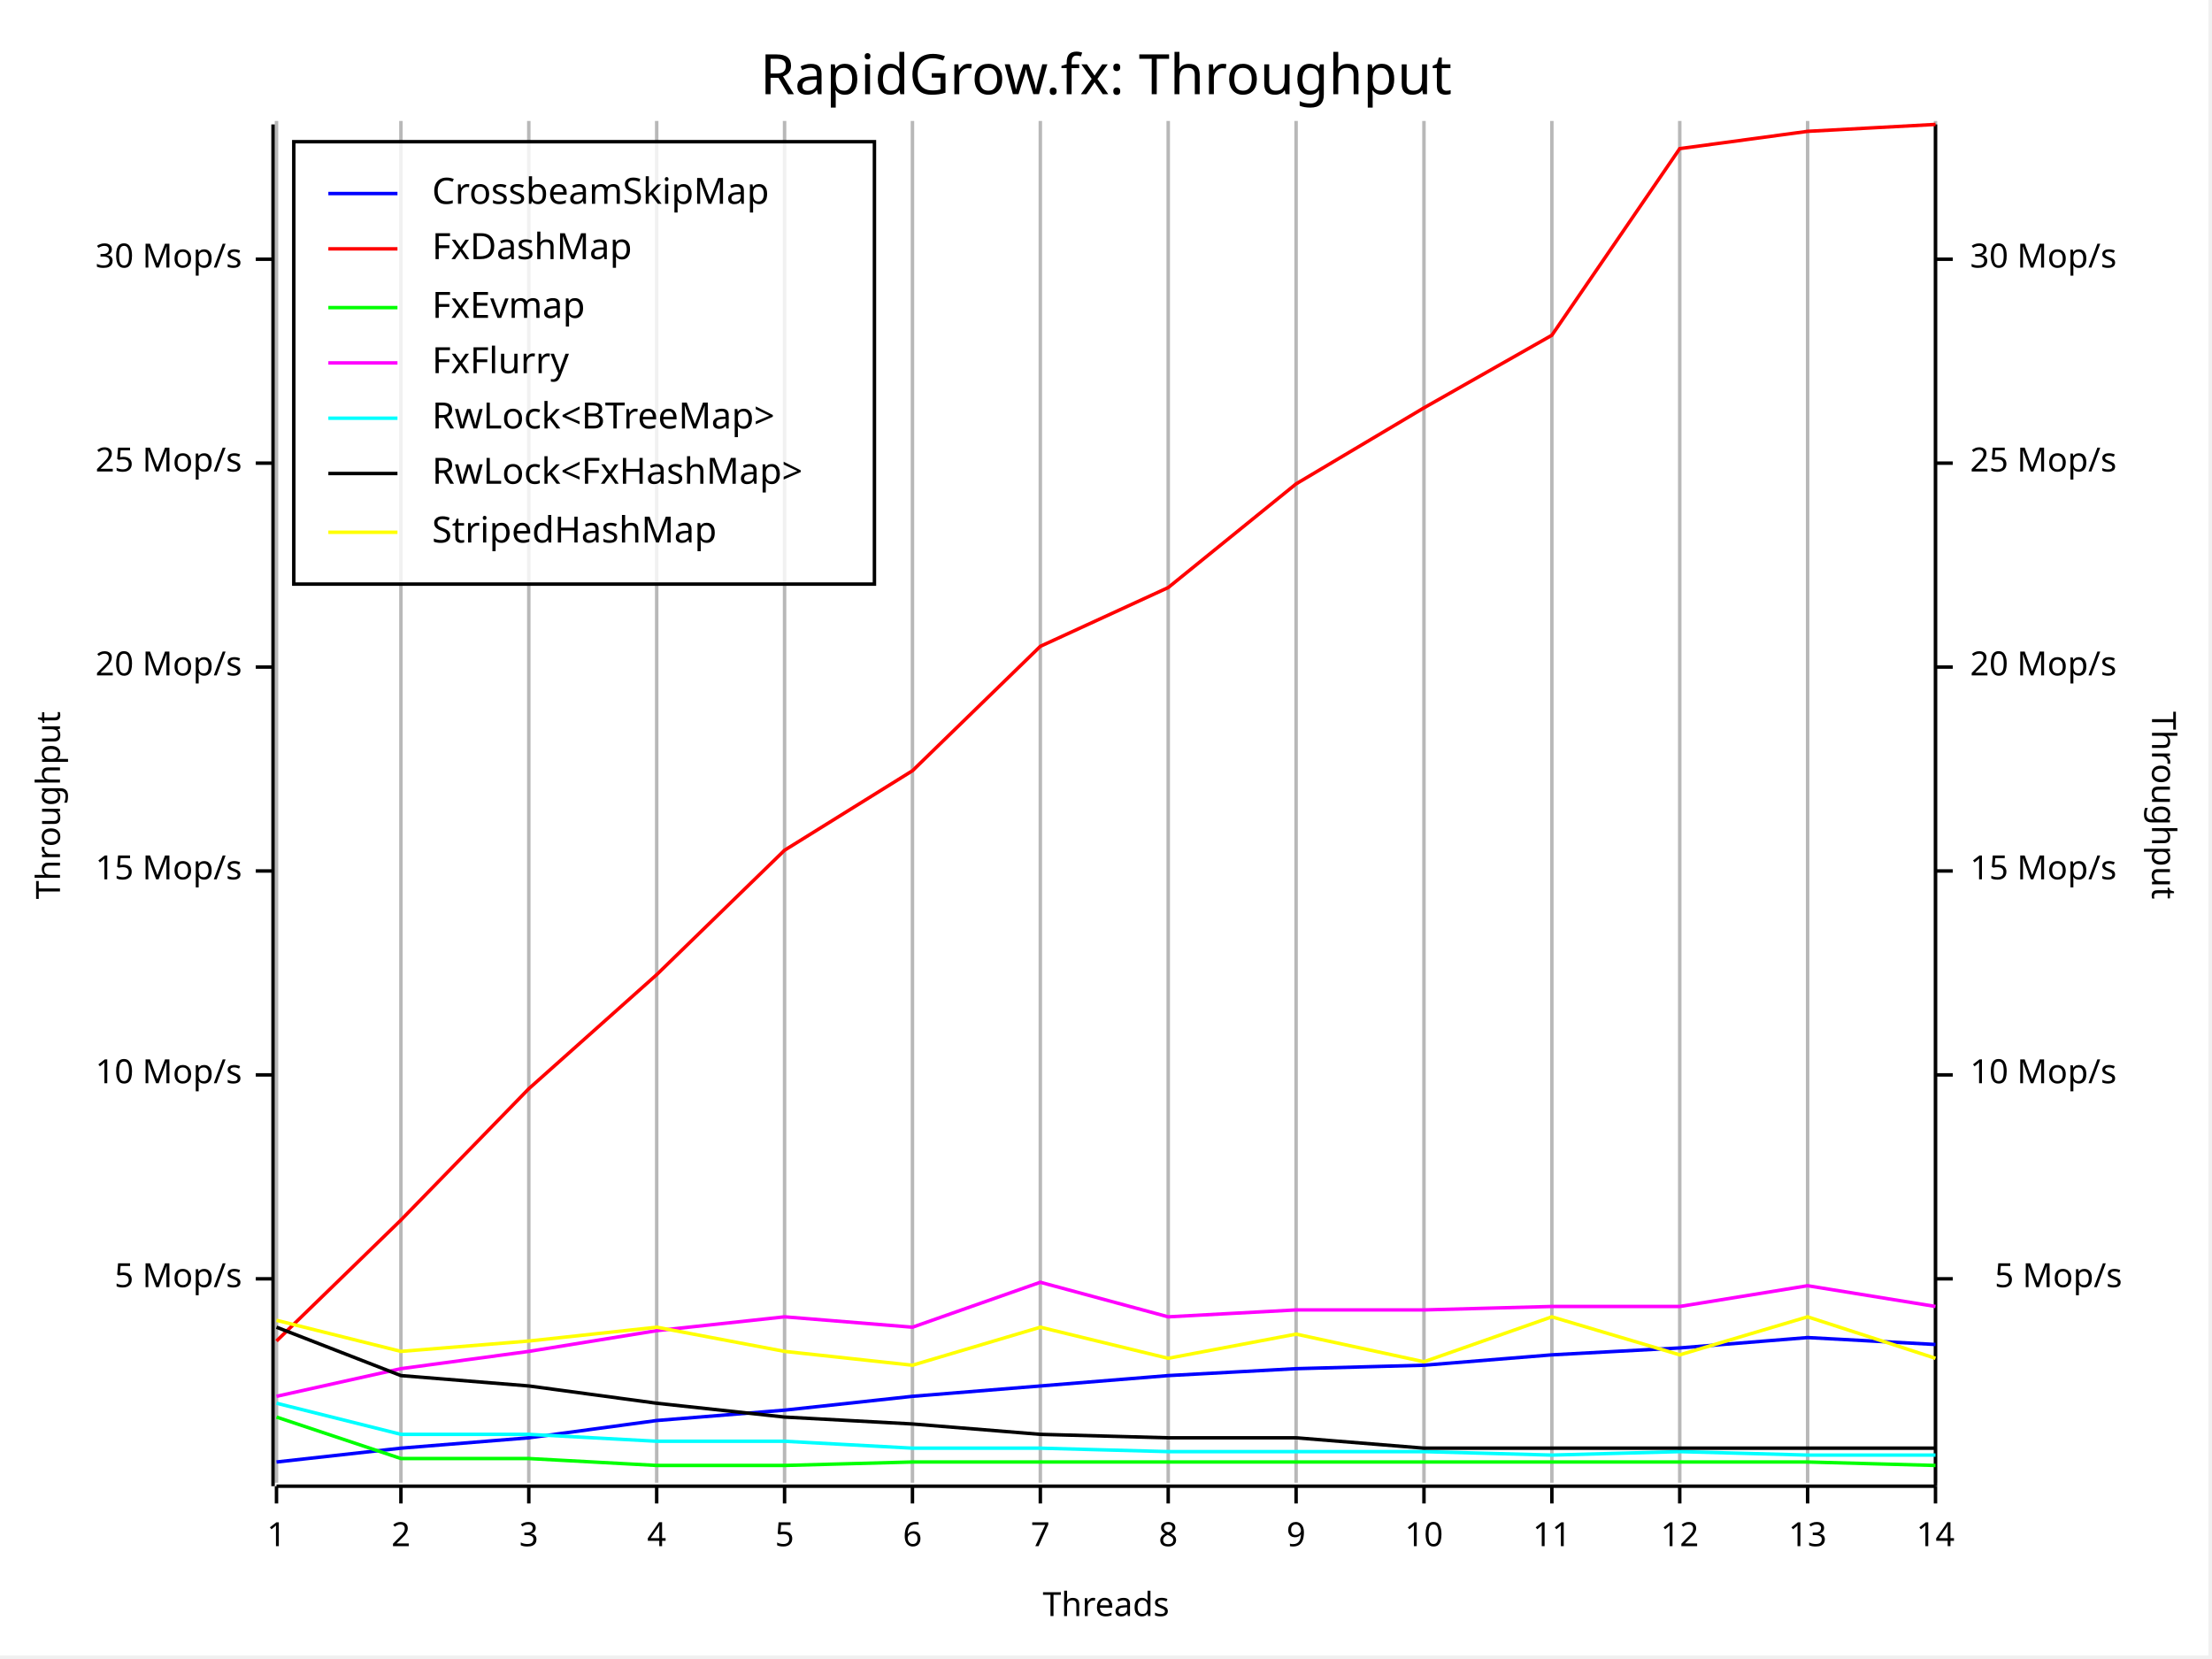
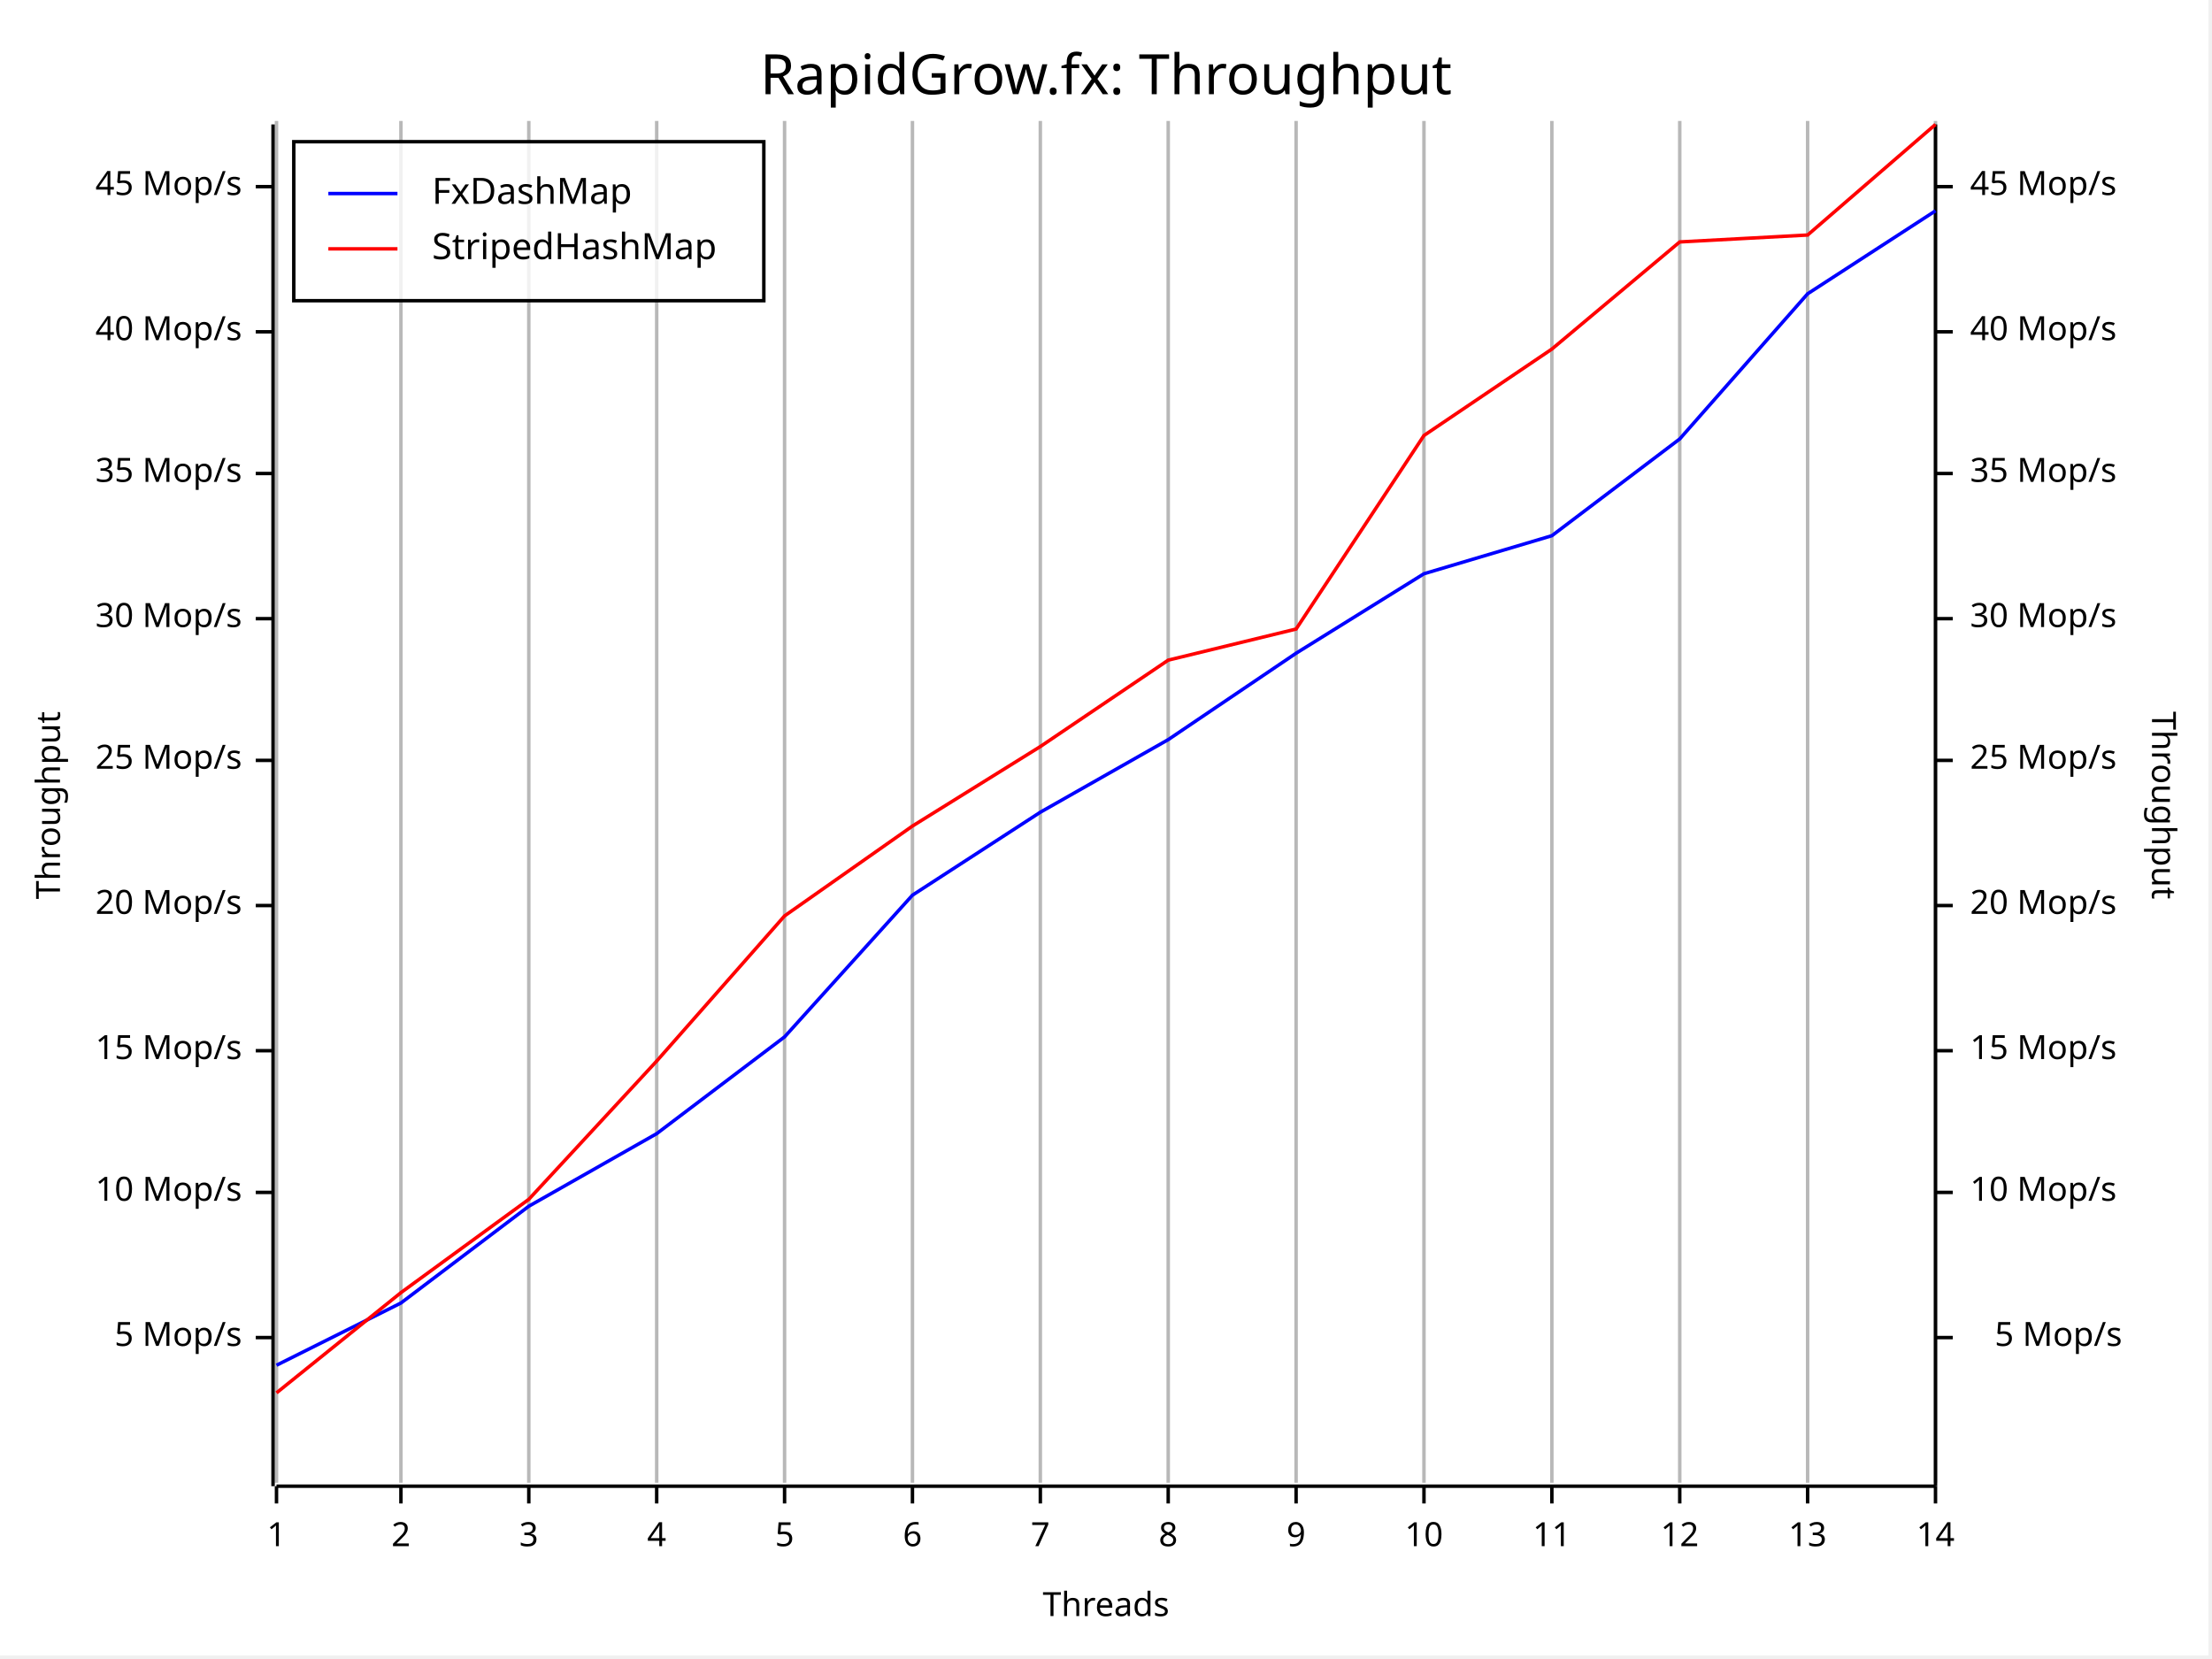
<svg xmlns="http://www.w3.org/2000/svg" width="640" height="480" viewBox="0 0 640 480">
  <rect x="0" y="0" width="639" height="479" opacity="1" fill="#FFFFFF" stroke="none" />
  <text x="320" y="15" dy="0.76em" text-anchor="middle" font-family="Fira Code" font-size="16.129" opacity="1" fill="#000000">
RapidGrow.fx: Throughput
</text>
  <line opacity="0.1" stroke="#000000" stroke-width="1" x1="80" y1="429" x2="80" y2="35" />
  <line opacity="0.1" stroke="#000000" stroke-width="1" x1="116" y1="429" x2="116" y2="35" />
  <line opacity="0.1" stroke="#000000" stroke-width="1" x1="153" y1="429" x2="153" y2="35" />
  <line opacity="0.1" stroke="#000000" stroke-width="1" x1="190" y1="429" x2="190" y2="35" />
  <line opacity="0.1" stroke="#000000" stroke-width="1" x1="227" y1="429" x2="227" y2="35" />
  <line opacity="0.1" stroke="#000000" stroke-width="1" x1="264" y1="429" x2="264" y2="35" />
  <line opacity="0.1" stroke="#000000" stroke-width="1" x1="301" y1="429" x2="301" y2="35" />
  <line opacity="0.1" stroke="#000000" stroke-width="1" x1="338" y1="429" x2="338" y2="35" />
  <line opacity="0.1" stroke="#000000" stroke-width="1" x1="375" y1="429" x2="375" y2="35" />
  <line opacity="0.1" stroke="#000000" stroke-width="1" x1="412" y1="429" x2="412" y2="35" />
  <line opacity="0.1" stroke="#000000" stroke-width="1" x1="449" y1="429" x2="449" y2="35" />
  <line opacity="0.1" stroke="#000000" stroke-width="1" x1="486" y1="429" x2="486" y2="35" />
  <line opacity="0.1" stroke="#000000" stroke-width="1" x1="523" y1="429" x2="523" y2="35" />
  <line opacity="0.1" stroke="#000000" stroke-width="1" x1="560" y1="429" x2="560" y2="35" />
  <text x="10" y="233" dy="0.76em" text-anchor="middle" font-family="sans-serif" font-size="9.677" opacity="1" fill="#000000" transform="rotate(270, 10, 233)">
Throughput
</text>
  <text x="320" y="470" dy="-0.5ex" text-anchor="middle" font-family="sans-serif" font-size="9.677" opacity="1" fill="#000000">
Threads
</text>
  <text x="630" y="233" dy="0.76em" text-anchor="middle" font-family="sans-serif" font-size="9.677" opacity="1" fill="#000000" transform="rotate(90, 630, 233)">
Throughput
</text>
  <line opacity="0.2" stroke="#000000" stroke-width="1" x1="80" y1="429" x2="80" y2="35" />
  <line opacity="0.2" stroke="#000000" stroke-width="1" x1="116" y1="429" x2="116" y2="35" />
  <line opacity="0.2" stroke="#000000" stroke-width="1" x1="153" y1="429" x2="153" y2="35" />
  <line opacity="0.2" stroke="#000000" stroke-width="1" x1="190" y1="429" x2="190" y2="35" />
  <line opacity="0.2" stroke="#000000" stroke-width="1" x1="227" y1="429" x2="227" y2="35" />
  <line opacity="0.2" stroke="#000000" stroke-width="1" x1="264" y1="429" x2="264" y2="35" />
  <line opacity="0.2" stroke="#000000" stroke-width="1" x1="301" y1="429" x2="301" y2="35" />
  <line opacity="0.2" stroke="#000000" stroke-width="1" x1="338" y1="429" x2="338" y2="35" />
  <line opacity="0.2" stroke="#000000" stroke-width="1" x1="375" y1="429" x2="375" y2="35" />
  <line opacity="0.2" stroke="#000000" stroke-width="1" x1="412" y1="429" x2="412" y2="35" />
  <line opacity="0.2" stroke="#000000" stroke-width="1" x1="449" y1="429" x2="449" y2="35" />
  <line opacity="0.2" stroke="#000000" stroke-width="1" x1="486" y1="429" x2="486" y2="35" />
  <line opacity="0.2" stroke="#000000" stroke-width="1" x1="523" y1="429" x2="523" y2="35" />
  <line opacity="0.2" stroke="#000000" stroke-width="1" x1="560" y1="429" x2="560" y2="35" />
  <polyline fill="none" opacity="1" stroke="#000000" stroke-width="1" points="79,36 79,430 " />
-   <text x="70" y="370" dy="0.5ex" text-anchor="end" font-family="sans-serif" font-size="9.677" opacity="1" fill="#000000">
+   <text x="70" y="387" dy="0.5ex" text-anchor="end" font-family="sans-serif" font-size="9.677" opacity="1" fill="#000000">
5 Mop/s
</text>
-   <polyline fill="none" opacity="1" stroke="#000000" stroke-width="1" points="74,370 79,370 " />
-   <text x="70" y="311" dy="0.5ex" text-anchor="end" font-family="sans-serif" font-size="9.677" opacity="1" fill="#000000">
+   <polyline fill="none" opacity="1" stroke="#000000" stroke-width="1" points="74,387 79,387 " />
+   <text x="70" y="345" dy="0.5ex" text-anchor="end" font-family="sans-serif" font-size="9.677" opacity="1" fill="#000000">
10 Mop/s
</text>
-   <polyline fill="none" opacity="1" stroke="#000000" stroke-width="1" points="74,311 79,311 " />
-   <text x="70" y="252" dy="0.5ex" text-anchor="end" font-family="sans-serif" font-size="9.677" opacity="1" fill="#000000">
+   <polyline fill="none" opacity="1" stroke="#000000" stroke-width="1" points="74,345 79,345 " />
+   <text x="70" y="304" dy="0.5ex" text-anchor="end" font-family="sans-serif" font-size="9.677" opacity="1" fill="#000000">
15 Mop/s
</text>
-   <polyline fill="none" opacity="1" stroke="#000000" stroke-width="1" points="74,252 79,252 " />
-   <text x="70" y="193" dy="0.5ex" text-anchor="end" font-family="sans-serif" font-size="9.677" opacity="1" fill="#000000">
+   <polyline fill="none" opacity="1" stroke="#000000" stroke-width="1" points="74,304 79,304 " />
+   <text x="70" y="262" dy="0.5ex" text-anchor="end" font-family="sans-serif" font-size="9.677" opacity="1" fill="#000000">
20 Mop/s
</text>
-   <polyline fill="none" opacity="1" stroke="#000000" stroke-width="1" points="74,193 79,193 " />
-   <text x="70" y="134" dy="0.5ex" text-anchor="end" font-family="sans-serif" font-size="9.677" opacity="1" fill="#000000">
+   <polyline fill="none" opacity="1" stroke="#000000" stroke-width="1" points="74,262 79,262 " />
+   <text x="70" y="220" dy="0.5ex" text-anchor="end" font-family="sans-serif" font-size="9.677" opacity="1" fill="#000000">
25 Mop/s
</text>
-   <polyline fill="none" opacity="1" stroke="#000000" stroke-width="1" points="74,134 79,134 " />
-   <text x="70" y="75" dy="0.5ex" text-anchor="end" font-family="sans-serif" font-size="9.677" opacity="1" fill="#000000">
+   <polyline fill="none" opacity="1" stroke="#000000" stroke-width="1" points="74,220 79,220 " />
+   <text x="70" y="179" dy="0.5ex" text-anchor="end" font-family="sans-serif" font-size="9.677" opacity="1" fill="#000000">
30 Mop/s
</text>
-   <polyline fill="none" opacity="1" stroke="#000000" stroke-width="1" points="74,75 79,75 " />
+   <polyline fill="none" opacity="1" stroke="#000000" stroke-width="1" points="74,179 79,179 " />
+   <text x="70" y="137" dy="0.5ex" text-anchor="end" font-family="sans-serif" font-size="9.677" opacity="1" fill="#000000">
+ 35 Mop/s
+ </text>
+   <polyline fill="none" opacity="1" stroke="#000000" stroke-width="1" points="74,137 79,137 " />
+   <text x="70" y="96" dy="0.5ex" text-anchor="end" font-family="sans-serif" font-size="9.677" opacity="1" fill="#000000">
+ 40 Mop/s
+ </text>
+   <polyline fill="none" opacity="1" stroke="#000000" stroke-width="1" points="74,96 79,96 " />
+   <text x="70" y="54" dy="0.5ex" text-anchor="end" font-family="sans-serif" font-size="9.677" opacity="1" fill="#000000">
+ 45 Mop/s
+ </text>
+   <polyline fill="none" opacity="1" stroke="#000000" stroke-width="1" points="74,54 79,54 " />
  <polyline fill="none" opacity="1" stroke="#000000" stroke-width="1" points="80,430 560,430 " />
  <text x="80" y="440" dy="0.76em" text-anchor="middle" font-family="sans-serif" font-size="9.677" opacity="1" fill="#000000">
1
</text>
  <polyline fill="none" opacity="1" stroke="#000000" stroke-width="1" points="80,430 80,435 " />
  <text x="116" y="440" dy="0.76em" text-anchor="middle" font-family="sans-serif" font-size="9.677" opacity="1" fill="#000000">
2
</text>
  <polyline fill="none" opacity="1" stroke="#000000" stroke-width="1" points="116,430 116,435 " />
  <text x="153" y="440" dy="0.76em" text-anchor="middle" font-family="sans-serif" font-size="9.677" opacity="1" fill="#000000">
3
</text>
  <polyline fill="none" opacity="1" stroke="#000000" stroke-width="1" points="153,430 153,435 " />
  <text x="190" y="440" dy="0.76em" text-anchor="middle" font-family="sans-serif" font-size="9.677" opacity="1" fill="#000000">
4
</text>
  <polyline fill="none" opacity="1" stroke="#000000" stroke-width="1" points="190,430 190,435 " />
  <text x="227" y="440" dy="0.76em" text-anchor="middle" font-family="sans-serif" font-size="9.677" opacity="1" fill="#000000">
5
</text>
  <polyline fill="none" opacity="1" stroke="#000000" stroke-width="1" points="227,430 227,435 " />
  <text x="264" y="440" dy="0.76em" text-anchor="middle" font-family="sans-serif" font-size="9.677" opacity="1" fill="#000000">
6
</text>
  <polyline fill="none" opacity="1" stroke="#000000" stroke-width="1" points="264,430 264,435 " />
  <text x="301" y="440" dy="0.76em" text-anchor="middle" font-family="sans-serif" font-size="9.677" opacity="1" fill="#000000">
7
</text>
  <polyline fill="none" opacity="1" stroke="#000000" stroke-width="1" points="301,430 301,435 " />
  <text x="338" y="440" dy="0.76em" text-anchor="middle" font-family="sans-serif" font-size="9.677" opacity="1" fill="#000000">
8
</text>
  <polyline fill="none" opacity="1" stroke="#000000" stroke-width="1" points="338,430 338,435 " />
  <text x="375" y="440" dy="0.76em" text-anchor="middle" font-family="sans-serif" font-size="9.677" opacity="1" fill="#000000">
9
</text>
  <polyline fill="none" opacity="1" stroke="#000000" stroke-width="1" points="375,430 375,435 " />
  <text x="412" y="440" dy="0.76em" text-anchor="middle" font-family="sans-serif" font-size="9.677" opacity="1" fill="#000000">
10
</text>
  <polyline fill="none" opacity="1" stroke="#000000" stroke-width="1" points="412,430 412,435 " />
  <text x="449" y="440" dy="0.76em" text-anchor="middle" font-family="sans-serif" font-size="9.677" opacity="1" fill="#000000">
11
</text>
  <polyline fill="none" opacity="1" stroke="#000000" stroke-width="1" points="449,430 449,435 " />
  <text x="486" y="440" dy="0.76em" text-anchor="middle" font-family="sans-serif" font-size="9.677" opacity="1" fill="#000000">
12
</text>
  <polyline fill="none" opacity="1" stroke="#000000" stroke-width="1" points="486,430 486,435 " />
  <text x="523" y="440" dy="0.76em" text-anchor="middle" font-family="sans-serif" font-size="9.677" opacity="1" fill="#000000">
13
</text>
  <polyline fill="none" opacity="1" stroke="#000000" stroke-width="1" points="523,430 523,435 " />
  <text x="560" y="440" dy="0.76em" text-anchor="middle" font-family="sans-serif" font-size="9.677" opacity="1" fill="#000000">
14
</text>
  <polyline fill="none" opacity="1" stroke="#000000" stroke-width="1" points="560,430 560,435 " />
  <polyline fill="none" opacity="1" stroke="#000000" stroke-width="1" points="560,36 560,430 " />
-   <text x="614" y="370" dy="0.5ex" text-anchor="end" font-family="sans-serif" font-size="9.677" opacity="1" fill="#000000">
+   <text x="614" y="387" dy="0.5ex" text-anchor="end" font-family="sans-serif" font-size="9.677" opacity="1" fill="#000000">
5 Mop/s
</text>
-   <polyline fill="none" opacity="1" stroke="#000000" stroke-width="1" points="560,370 565,370 " />
-   <text x="570" y="311" dy="0.5ex" text-anchor="start" font-family="sans-serif" font-size="9.677" opacity="1" fill="#000000">
+   <polyline fill="none" opacity="1" stroke="#000000" stroke-width="1" points="560,387 565,387 " />
+   <text x="570" y="345" dy="0.5ex" text-anchor="start" font-family="sans-serif" font-size="9.677" opacity="1" fill="#000000">
10 Mop/s
</text>
-   <polyline fill="none" opacity="1" stroke="#000000" stroke-width="1" points="560,311 565,311 " />
-   <text x="570" y="252" dy="0.5ex" text-anchor="start" font-family="sans-serif" font-size="9.677" opacity="1" fill="#000000">
+   <polyline fill="none" opacity="1" stroke="#000000" stroke-width="1" points="560,345 565,345 " />
+   <text x="570" y="304" dy="0.5ex" text-anchor="start" font-family="sans-serif" font-size="9.677" opacity="1" fill="#000000">
15 Mop/s
</text>
-   <polyline fill="none" opacity="1" stroke="#000000" stroke-width="1" points="560,252 565,252 " />
-   <text x="570" y="193" dy="0.5ex" text-anchor="start" font-family="sans-serif" font-size="9.677" opacity="1" fill="#000000">
+   <polyline fill="none" opacity="1" stroke="#000000" stroke-width="1" points="560,304 565,304 " />
+   <text x="570" y="262" dy="0.5ex" text-anchor="start" font-family="sans-serif" font-size="9.677" opacity="1" fill="#000000">
20 Mop/s
</text>
-   <polyline fill="none" opacity="1" stroke="#000000" stroke-width="1" points="560,193 565,193 " />
-   <text x="570" y="134" dy="0.5ex" text-anchor="start" font-family="sans-serif" font-size="9.677" opacity="1" fill="#000000">
+   <polyline fill="none" opacity="1" stroke="#000000" stroke-width="1" points="560,262 565,262 " />
+   <text x="570" y="220" dy="0.5ex" text-anchor="start" font-family="sans-serif" font-size="9.677" opacity="1" fill="#000000">
25 Mop/s
</text>
-   <polyline fill="none" opacity="1" stroke="#000000" stroke-width="1" points="560,134 565,134 " />
-   <text x="570" y="75" dy="0.5ex" text-anchor="start" font-family="sans-serif" font-size="9.677" opacity="1" fill="#000000">
+   <polyline fill="none" opacity="1" stroke="#000000" stroke-width="1" points="560,220 565,220 " />
+   <text x="570" y="179" dy="0.5ex" text-anchor="start" font-family="sans-serif" font-size="9.677" opacity="1" fill="#000000">
30 Mop/s
</text>
-   <polyline fill="none" opacity="1" stroke="#000000" stroke-width="1" points="560,75 565,75 " />
-   <polyline fill="none" opacity="1" stroke="#0000FF" stroke-width="1" points="80,423 116,419 153,416 190,411 227,408 264,404 301,401 338,398 375,396 412,395 449,392 486,390 523,387 560,389 " />
-   <polyline fill="none" opacity="1" stroke="#FF0000" stroke-width="1" points="80,388 116,353 153,315 190,282 227,246 264,223 301,187 338,170 375,140 412,118 449,97 486,43 523,38 560,36 " />
-   <polyline fill="none" opacity="1" stroke="#00FF00" stroke-width="1" points="80,410 116,422 153,422 190,424 227,424 264,423 301,423 338,423 375,423 412,423 449,423 486,423 523,423 560,424 " />
-   <polyline fill="none" opacity="1" stroke="#FF00FF" stroke-width="1" points="80,404 116,396 153,391 190,385 227,381 264,384 301,371 338,381 375,379 412,379 449,378 486,378 523,372 560,378 " />
-   <polyline fill="none" opacity="1" stroke="#00FFFF" stroke-width="1" points="80,406 116,415 153,415 190,417 227,417 264,419 301,419 338,420 375,420 412,420 449,421 486,420 523,421 560,421 " />
-   <polyline fill="none" opacity="1" stroke="#000000" stroke-width="1" points="80,384 116,398 153,401 190,406 227,410 264,412 301,415 338,416 375,416 412,419 449,419 486,419 523,419 560,419 " />
-   <polyline fill="none" opacity="1" stroke="#FFFF00" stroke-width="1" points="80,382 116,391 153,388 190,384 227,391 264,395 301,384 338,393 375,386 412,394 449,381 486,392 523,381 560,393 " />
-   <rect x="85" y="41" width="168" height="128" opacity="0.8" fill="#FFFFFF" stroke="none" />
-   <rect x="85" y="41" width="168" height="128" opacity="1" fill="none" stroke="#000000" />
+   <polyline fill="none" opacity="1" stroke="#000000" stroke-width="1" points="560,179 565,179 " />
+   <text x="570" y="137" dy="0.5ex" text-anchor="start" font-family="sans-serif" font-size="9.677" opacity="1" fill="#000000">
+ 35 Mop/s
+ </text>
+   <polyline fill="none" opacity="1" stroke="#000000" stroke-width="1" points="560,137 565,137 " />
+   <text x="570" y="96" dy="0.5ex" text-anchor="start" font-family="sans-serif" font-size="9.677" opacity="1" fill="#000000">
+ 40 Mop/s
+ </text>
+   <polyline fill="none" opacity="1" stroke="#000000" stroke-width="1" points="560,96 565,96 " />
+   <text x="570" y="54" dy="0.5ex" text-anchor="start" font-family="sans-serif" font-size="9.677" opacity="1" fill="#000000">
+ 45 Mop/s
+ </text>
+   <polyline fill="none" opacity="1" stroke="#000000" stroke-width="1" points="560,54 565,54 " />
+   <polyline fill="none" opacity="1" stroke="#0000FF" stroke-width="1" points="80,395 116,377 153,349 190,328 227,300 264,259 301,235 338,214 375,189 412,166 449,155 486,127 523,85 560,61 " />
+   <polyline fill="none" opacity="1" stroke="#FF0000" stroke-width="1" points="80,403 116,374 153,347 190,307 227,265 264,239 301,216 338,191 375,182 412,126 449,101 486,70 523,68 560,36 " />
+   <rect x="85" y="41" width="136" height="46" opacity="0.8" fill="#FFFFFF" stroke="none" />
+   <rect x="85" y="41" width="136" height="46" opacity="1" fill="none" stroke="#000000" />
  <text x="125" y="51" dy="0.76em" text-anchor="start" font-family="Fira Code" font-size="10.484" opacity="1" fill="#000000">
- CrossbeamSkipMap
+ FxDashMap
</text>
  <text x="125" y="67" dy="0.76em" text-anchor="start" font-family="Fira Code" font-size="10.484" opacity="1" fill="#000000">
- FxDashMap
- </text>
-   <text x="125" y="84" dy="0.76em" text-anchor="start" font-family="Fira Code" font-size="10.484" opacity="1" fill="#000000">
- FxEvmap
- </text>
-   <text x="125" y="100" dy="0.76em" text-anchor="start" font-family="Fira Code" font-size="10.484" opacity="1" fill="#000000">
- FxFlurry
- </text>
-   <text x="125" y="116" dy="0.76em" text-anchor="start" font-family="Fira Code" font-size="10.484" opacity="1" fill="#000000">
- RwLock&lt;BTreeMap&gt;
- </text>
-   <text x="125" y="132" dy="0.76em" text-anchor="start" font-family="Fira Code" font-size="10.484" opacity="1" fill="#000000">
- RwLock&lt;FxHashMap&gt;
- </text>
-   <text x="125" y="149" dy="0.76em" text-anchor="start" font-family="Fira Code" font-size="10.484" opacity="1" fill="#000000">
StripedHashMap
</text>
  <polyline fill="none" opacity="1" stroke="#0000FF" stroke-width="1" points="95,56 115,56 " />
  <polyline fill="none" opacity="1" stroke="#FF0000" stroke-width="1" points="95,72 115,72 " />
-   <polyline fill="none" opacity="1" stroke="#00FF00" stroke-width="1" points="95,89 115,89 " />
-   <polyline fill="none" opacity="1" stroke="#FF00FF" stroke-width="1" points="95,105 115,105 " />
-   <polyline fill="none" opacity="1" stroke="#00FFFF" stroke-width="1" points="95,121 115,121 " />
-   <polyline fill="none" opacity="1" stroke="#000000" stroke-width="1" points="95,137 115,137 " />
-   <polyline fill="none" opacity="1" stroke="#FFFF00" stroke-width="1" points="95,154 115,154 " />
</svg>
